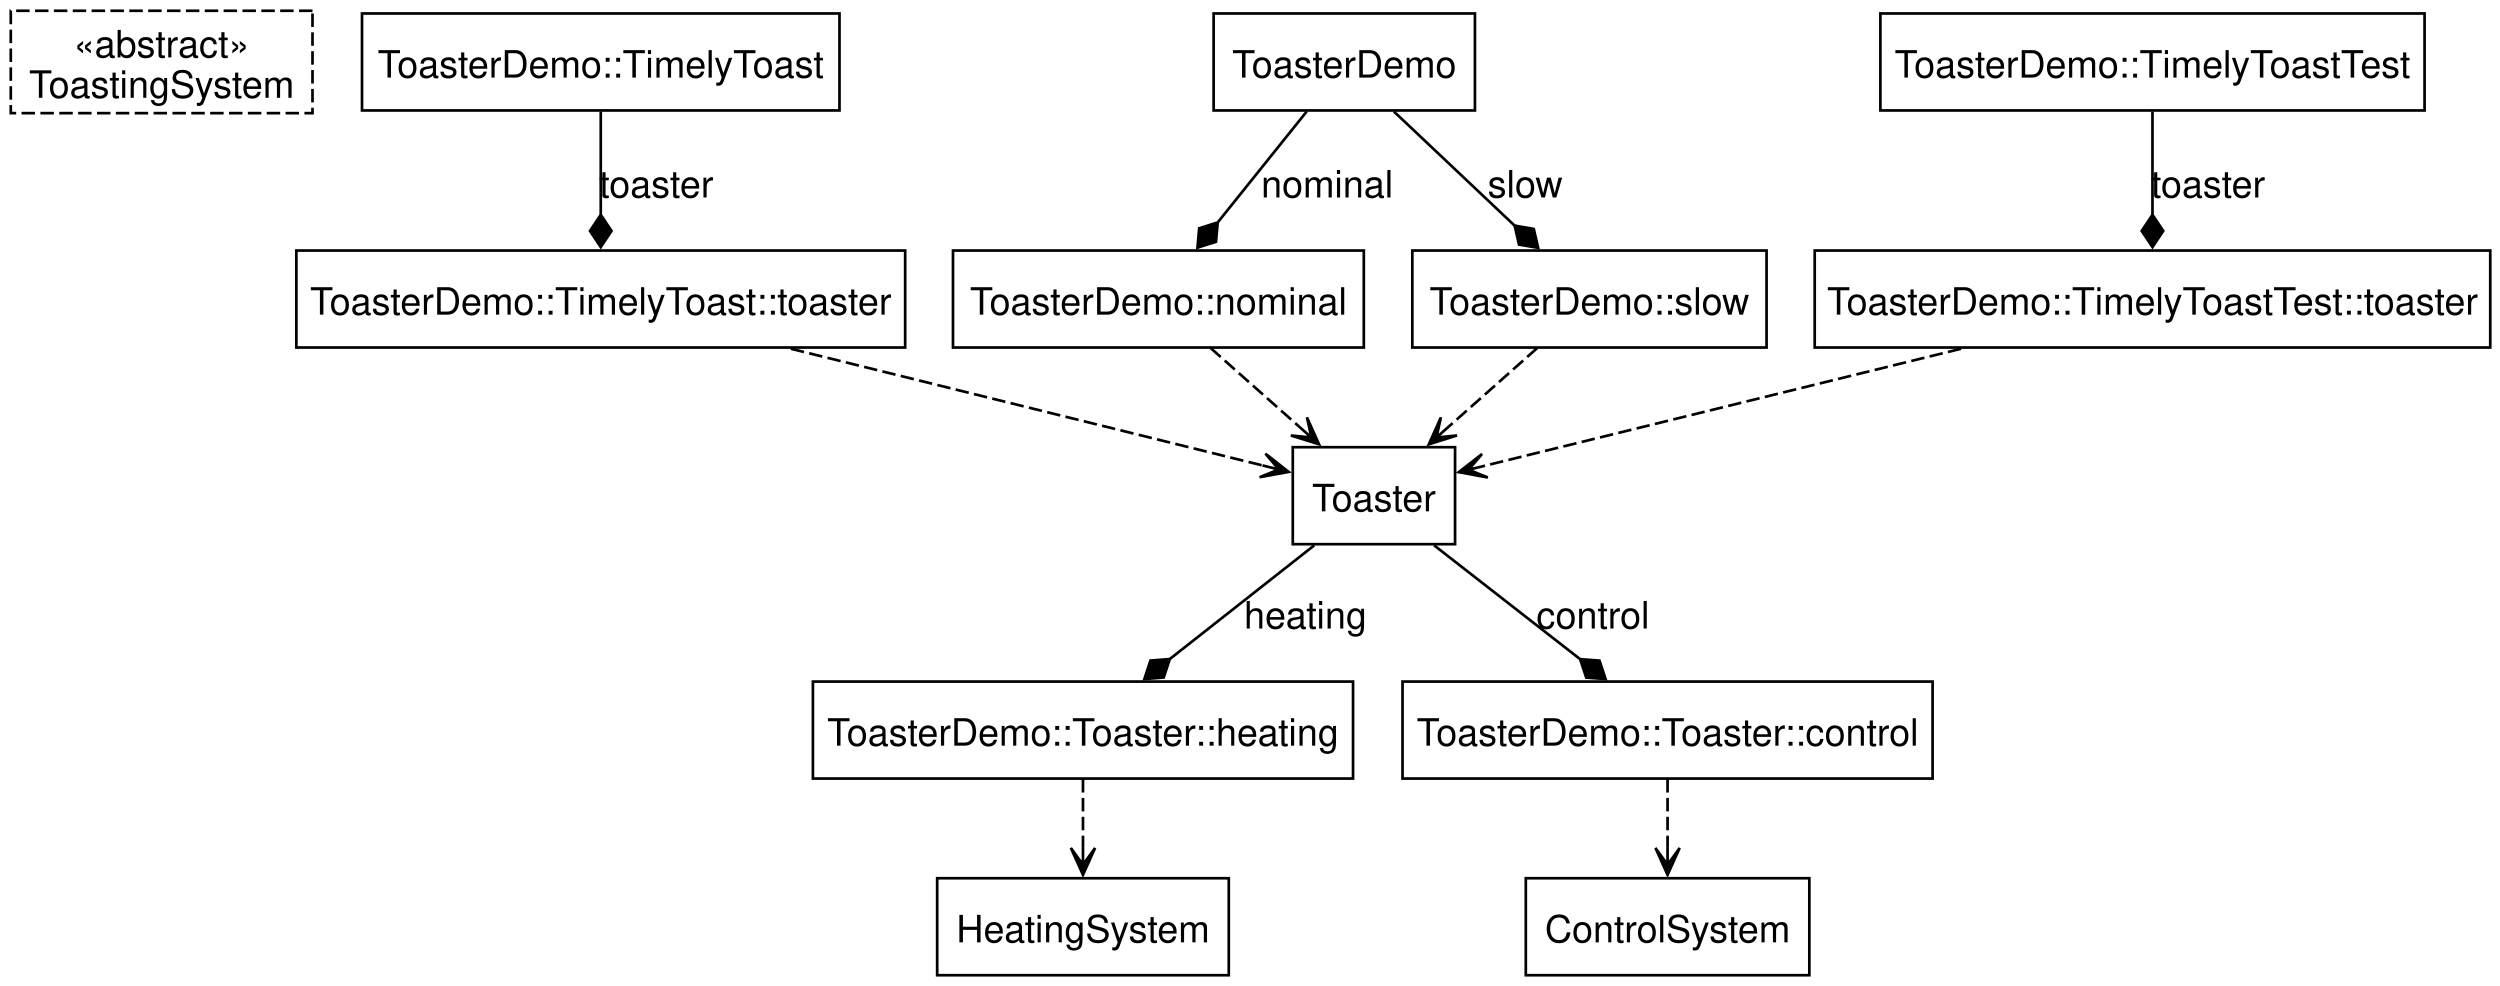
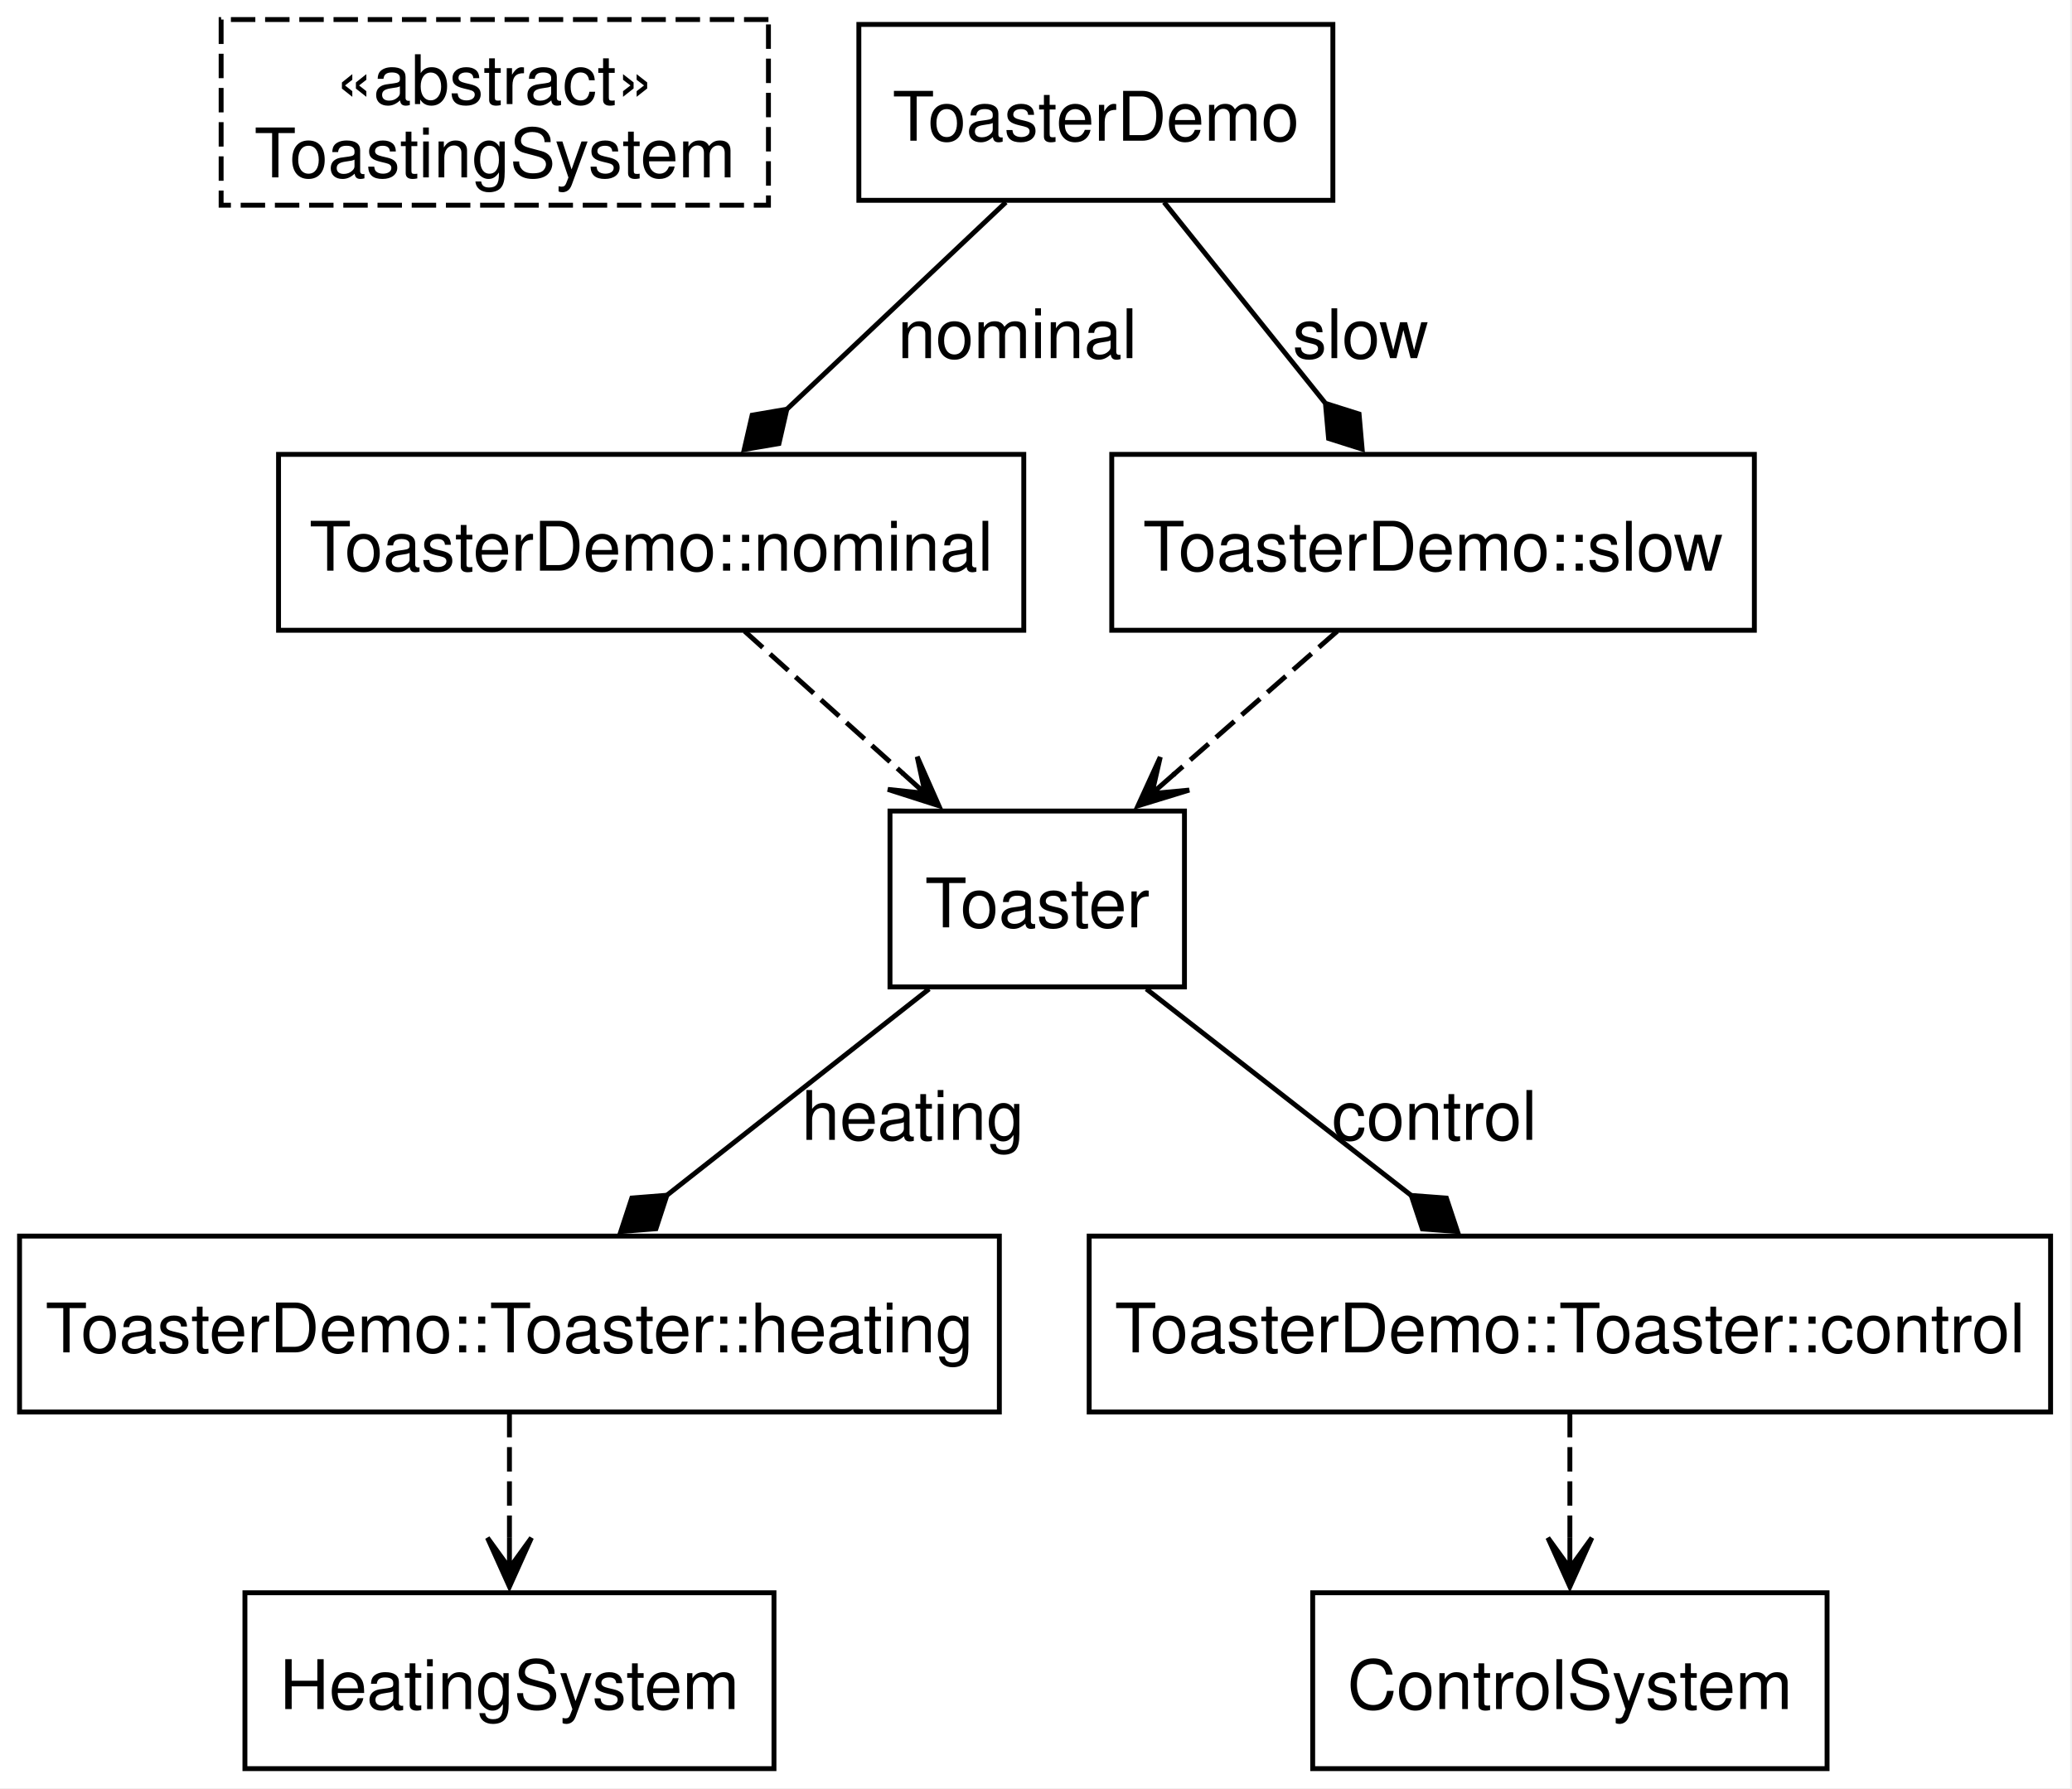
- <svg xmlns="http://www.w3.org/2000/svg" width="928pt" height="366pt" viewBox="0.00 0.00 928.00 366.00">
+ <svg xmlns="http://www.w3.org/2000/svg" width="424pt" height="366pt" viewBox="0.00 0.00 424.00 366.00">
  <g id="graph0" class="graph" transform="scale(1 1) rotate(0) translate(4 362)">
-     <polygon fill="white" stroke="none" points="-4,4 -4,-362 924.38,-362 924.38,4 -4,4" />
+     <polygon fill="white" stroke="none" points="-4,4 -4,-362 419.62,-362 419.62,4 -4,4" />
    <g id="node1" class="node">
-       <polygon fill="none" stroke="black" stroke-dasharray="5,2" points="112,-358 0,-358 0,-320 112,-320 112,-358" />
-       <text xml:space="preserve" text-anchor="middle" x="56" y="-340.7" font-family="Helvetica,sans-Serif" font-size="14.00">«abstract»</text>
-       <text xml:space="preserve" text-anchor="middle" x="56" y="-325.7" font-family="Helvetica,sans-Serif" font-size="14.00">ToastingSystem</text>
+       <polygon fill="none" stroke="black" stroke-dasharray="5,2" points="153.25,-358 41.25,-358 41.25,-320 153.25,-320 153.25,-358" />
+       <text xml:space="preserve" text-anchor="middle" x="97.25" y="-340.7" font-family="Helvetica,sans-Serif" font-size="14.00">«abstract»</text>
+       <text xml:space="preserve" text-anchor="middle" x="97.25" y="-325.7" font-family="Helvetica,sans-Serif" font-size="14.00">ToastingSystem</text>
    </g>
    <g id="node2" class="node">
-       <polygon fill="none" stroke="black" points="452.12,-36 343.88,-36 343.88,0 452.12,0 452.12,-36" />
-       <text xml:space="preserve" text-anchor="middle" x="398" y="-12.2" font-family="Helvetica,sans-Serif" font-size="14.00">HeatingSystem</text>
+       <polygon fill="none" stroke="black" points="154.38,-36 46.12,-36 46.12,0 154.38,0 154.38,-36" />
+       <text xml:space="preserve" text-anchor="middle" x="100.25" y="-12.2" font-family="Helvetica,sans-Serif" font-size="14.00">HeatingSystem</text>
    </g>
    <g id="node3" class="node">
-       <polygon fill="none" stroke="black" points="667.62,-36 562.38,-36 562.38,0 667.62,0 667.62,-36" />
-       <text xml:space="preserve" text-anchor="middle" x="615" y="-12.2" font-family="Helvetica,sans-Serif" font-size="14.00">ControlSystem</text>
+       <polygon fill="none" stroke="black" points="369.88,-36 264.62,-36 264.62,0 369.88,0 369.88,-36" />
+       <text xml:space="preserve" text-anchor="middle" x="317.25" y="-12.2" font-family="Helvetica,sans-Serif" font-size="14.00">ControlSystem</text>
    </g>
    <g id="node4" class="node">
-       <polygon fill="none" stroke="black" points="536.12,-196 475.88,-196 475.88,-160 536.12,-160 536.12,-196" />
-       <text xml:space="preserve" text-anchor="middle" x="506" y="-172.2" font-family="Helvetica,sans-Serif" font-size="14.00">Toaster</text>
+       <polygon fill="none" stroke="black" points="238.38,-196 178.12,-196 178.12,-160 238.38,-160 238.38,-196" />
+       <text xml:space="preserve" text-anchor="middle" x="208.25" y="-172.2" font-family="Helvetica,sans-Serif" font-size="14.00">Toaster</text>
    </g>
    <g id="node5" class="node">
-       <polygon fill="none" stroke="black" points="498.25,-109 297.75,-109 297.75,-73 498.25,-73 498.25,-109" />
-       <text xml:space="preserve" text-anchor="middle" x="398" y="-85.2" font-family="Helvetica,sans-Serif" font-size="14.00">ToasterDemo::Toaster::heating</text>
+       <polygon fill="none" stroke="black" points="200.5,-109 0,-109 0,-73 200.5,-73 200.5,-109" />
+       <text xml:space="preserve" text-anchor="middle" x="100.25" y="-85.2" font-family="Helvetica,sans-Serif" font-size="14.00">ToasterDemo::Toaster::heating</text>
    </g>
    <g id="edge1" class="edge">
-       <path fill="none" stroke="black" d="M483.88,-159.59C468.45,-147.45 447.6,-131.04 430.31,-117.43" />
-       <polygon fill="black" stroke="black" points="430.22,-117.36 423.04,-116.79 420.79,-109.94 427.98,-110.51 430.22,-117.36" />
-       <text xml:space="preserve" text-anchor="middle" x="480.59" y="-128.7" font-family="Helvetica,sans-Serif" font-size="14.00">heating</text>
+       <path fill="none" stroke="black" d="M186.13,-159.59C170.7,-147.45 149.85,-131.04 132.56,-117.43" />
+       <polygon fill="black" stroke="black" points="132.47,-117.36 125.29,-116.79 123.04,-109.94 130.23,-110.51 132.47,-117.36" />
+       <text xml:space="preserve" text-anchor="middle" x="182.84" y="-128.7" font-family="Helvetica,sans-Serif" font-size="14.00">heating</text>
    </g>
    <g id="node6" class="node">
-       <polygon fill="none" stroke="black" points="713.38,-109 516.62,-109 516.62,-73 713.38,-73 713.38,-109" />
-       <text xml:space="preserve" text-anchor="middle" x="615" y="-85.2" font-family="Helvetica,sans-Serif" font-size="14.00">ToasterDemo::Toaster::control</text>
+       <polygon fill="none" stroke="black" points="415.62,-109 218.88,-109 218.88,-73 415.62,-73 415.62,-109" />
+       <text xml:space="preserve" text-anchor="middle" x="317.25" y="-85.2" font-family="Helvetica,sans-Serif" font-size="14.00">ToasterDemo::Toaster::control</text>
    </g>
    <g id="edge3" class="edge">
-       <path fill="none" stroke="black" d="M528.32,-159.59C544.04,-147.33 565.34,-130.73 582.88,-117.05" />
-       <polygon fill="black" stroke="black" points="582.54,-117.32 584.81,-110.47 592,-109.94 589.73,-116.78 582.54,-117.32" />
-       <text xml:space="preserve" text-anchor="middle" x="587.28" y="-128.7" font-family="Helvetica,sans-Serif" font-size="14.00">control</text>
+       <path fill="none" stroke="black" d="M230.57,-159.59C246.29,-147.33 267.59,-130.73 285.13,-117.05" />
+       <polygon fill="black" stroke="black" points="284.79,-117.32 287.06,-110.47 294.25,-109.94 291.98,-116.78 284.79,-117.32" />
+       <text xml:space="preserve" text-anchor="middle" x="289.53" y="-128.7" font-family="Helvetica,sans-Serif" font-size="14.00">control</text>
    </g>
    <g id="edge2" class="edge">
-       <path fill="none" stroke="black" stroke-dasharray="5,2" d="M398,-72.81C398,-65.14 398,-55.89 398,-47.24" />
-       <polygon fill="black" stroke="black" points="398,-37.25 402.5,-47.25 398,-41.03 398,-47.25 398,-47.25 398,-47.25 398,-41.03 393.5,-47.25 398,-37.25" />
+       <path fill="none" stroke="black" stroke-dasharray="5,2" d="M100.25,-72.81C100.25,-65.14 100.25,-55.89 100.25,-47.24" />
+       <polygon fill="black" stroke="black" points="100.25,-37.25 104.75,-47.25 100.25,-41.03 100.25,-47.25 100.25,-47.25 100.25,-47.25 100.25,-41.03 95.75,-47.25 100.25,-37.25" />
    </g>
    <g id="edge4" class="edge">
-       <path fill="none" stroke="black" stroke-dasharray="5,2" d="M615,-72.81C615,-65.14 615,-55.89 615,-47.24" />
-       <polygon fill="black" stroke="black" points="615,-37.25 619.5,-47.25 615,-41.03 615,-47.25 615,-47.25 615,-47.25 615,-41.03 610.5,-47.25 615,-37.25" />
+       <path fill="none" stroke="black" stroke-dasharray="5,2" d="M317.25,-72.81C317.25,-65.14 317.25,-55.89 317.25,-47.24" />
+       <polygon fill="black" stroke="black" points="317.25,-37.25 321.75,-47.25 317.25,-41.03 317.25,-47.25 317.25,-47.25 317.25,-47.25 317.25,-41.03 312.75,-47.25 317.25,-37.25" />
    </g>
    <g id="node7" class="node">
-       <polygon fill="none" stroke="black" points="307.62,-357 130.38,-357 130.38,-321 307.62,-321 307.62,-357" />
-       <text xml:space="preserve" text-anchor="middle" x="219" y="-333.2" font-family="Helvetica,sans-Serif" font-size="14.00">ToasterDemo::TimelyToast</text>
+       <polygon fill="none" stroke="black" points="268.75,-357 171.75,-357 171.75,-321 268.75,-321 268.75,-357" />
+       <text xml:space="preserve" text-anchor="middle" x="220.25" y="-333.2" font-family="Helvetica,sans-Serif" font-size="14.00">ToasterDemo</text>
    </g>
    <g id="node8" class="node">
-       <polygon fill="none" stroke="black" points="332,-269 106,-269 106,-233 332,-233 332,-269" />
-       <text xml:space="preserve" text-anchor="middle" x="219" y="-245.2" font-family="Helvetica,sans-Serif" font-size="14.00">ToasterDemo::TimelyToast::toaster</text>
+       <polygon fill="none" stroke="black" points="205.5,-269 53,-269 53,-233 205.5,-233 205.5,-269" />
+       <text xml:space="preserve" text-anchor="middle" x="129.25" y="-245.2" font-family="Helvetica,sans-Serif" font-size="14.00">ToasterDemo::nominal</text>
    </g>
    <g id="edge5" class="edge">
-       <path fill="none" stroke="black" d="M219,-320.6C219,-309.64 219,-295.2 219,-282.39" />
-       <polygon fill="black" stroke="black" points="219,-282.28 215,-276.28 219,-270.28 223,-276.28 219,-282.28" />
-       <text xml:space="preserve" text-anchor="middle" x="239.62" y="-288.7" font-family="Helvetica,sans-Serif" font-size="14.00">toaster</text>
+       <path fill="none" stroke="black" d="M201.83,-320.6C188.88,-308.36 171.33,-291.77 156.73,-277.97" />
+       <polygon fill="black" stroke="black" points="157.01,-278.24 149.91,-277.02 148.29,-270 155.4,-271.21 157.01,-278.24" />
+       <text xml:space="preserve" text-anchor="middle" x="204.2" y="-288.7" font-family="Helvetica,sans-Serif" font-size="14.00">nominal</text>
+     </g>
+     <g id="node9" class="node">
+       <polygon fill="none" stroke="black" points="355,-269 223.5,-269 223.5,-233 355,-233 355,-269" />
+       <text xml:space="preserve" text-anchor="middle" x="289.25" y="-245.2" font-family="Helvetica,sans-Serif" font-size="14.00">ToasterDemo::slow</text>
+     </g>
+     <g id="edge7" class="edge">
+       <path fill="none" stroke="black" d="M234.21,-320.6C243.66,-308.82 256.33,-293.02 267.14,-279.56" />
+       <polygon fill="black" stroke="black" points="267.23,-279.44 267.87,-272.26 274.74,-270.08 274.11,-277.26 267.23,-279.44" />
+       <text xml:space="preserve" text-anchor="middle" x="274.43" y="-288.7" font-family="Helvetica,sans-Serif" font-size="14.00">slow</text>
    </g>
    <g id="edge6" class="edge">
-       <path fill="none" stroke="black" stroke-dasharray="5,2" d="M289.58,-232.54C344.62,-218.92 419.16,-200.48 464.85,-189.18" />
-       <polygon fill="black" stroke="black" points="474.35,-186.83 465.72,-193.6 470.68,-187.74 464.64,-189.23 464.64,-189.23 464.64,-189.23 470.68,-187.74 463.56,-184.86 474.35,-186.83" />
-     </g>
-     <g id="node9" class="node">
-       <polygon fill="none" stroke="black" points="543.5,-357 446.5,-357 446.5,-321 543.5,-321 543.5,-357" />
-       <text xml:space="preserve" text-anchor="middle" x="495" y="-333.2" font-family="Helvetica,sans-Serif" font-size="14.00">ToasterDemo</text>
-     </g>
-     <g id="node10" class="node">
-       <polygon fill="none" stroke="black" points="502.25,-269 349.75,-269 349.75,-233 502.25,-233 502.25,-269" />
-       <text xml:space="preserve" text-anchor="middle" x="426" y="-245.2" font-family="Helvetica,sans-Serif" font-size="14.00">ToasterDemo::nominal</text>
-     </g>
-     <g id="edge7" class="edge">
-       <path fill="none" stroke="black" d="M481.04,-320.6C471.59,-308.82 458.92,-293.02 448.11,-279.56" />
-       <polygon fill="black" stroke="black" points="448.02,-279.44 441.14,-277.26 440.51,-270.08 447.38,-272.26 448.02,-279.44" />
-       <text xml:space="preserve" text-anchor="middle" x="488.63" y="-288.7" font-family="Helvetica,sans-Serif" font-size="14.00">nominal</text>
-     </g>
-     <g id="node11" class="node">
-       <polygon fill="none" stroke="black" points="651.75,-269 520.25,-269 520.25,-233 651.75,-233 651.75,-269" />
-       <text xml:space="preserve" text-anchor="middle" x="586" y="-245.2" font-family="Helvetica,sans-Serif" font-size="14.00">ToasterDemo::slow</text>
-     </g>
-     <g id="edge9" class="edge">
-       <path fill="none" stroke="black" d="M513.42,-320.6C526.37,-308.36 543.92,-291.77 558.52,-277.97" />
-       <polygon fill="black" stroke="black" points="558.24,-278.24 559.85,-271.21 566.96,-270 565.34,-277.02 558.24,-278.24" />
-       <text xml:space="preserve" text-anchor="middle" x="562.15" y="-288.7" font-family="Helvetica,sans-Serif" font-size="14.00">slow</text>
+       <path fill="none" stroke="black" stroke-dasharray="5,2" d="M148.37,-232.81C158.1,-224.07 170.1,-213.28 180.8,-203.67" />
+       <polygon fill="black" stroke="black" points="188.12,-197.09 183.69,-207.12 185.31,-199.62 180.68,-203.77 180.68,-203.77 180.68,-203.77 185.31,-199.62 177.68,-200.43 188.12,-197.09" />
    </g>
    <g id="edge8" class="edge">
-       <path fill="none" stroke="black" stroke-dasharray="5,2" d="M445.37,-232.81C455.22,-224.07 467.37,-213.28 478.2,-203.67" />
-       <polygon fill="black" stroke="black" points="485.62,-197.08 481.13,-207.09 482.8,-199.59 478.14,-203.72 478.14,-203.72 478.14,-203.72 482.8,-199.59 475.16,-200.36 485.62,-197.08" />
-     </g>
-     <g id="edge10" class="edge">
-       <path fill="none" stroke="black" stroke-dasharray="5,2" d="M566.63,-232.81C556.78,-224.07 544.63,-213.28 533.8,-203.67" />
-       <polygon fill="black" stroke="black" points="526.38,-197.08 536.84,-200.36 529.2,-199.59 533.86,-203.72 533.86,-203.72 533.86,-203.72 529.2,-199.59 530.87,-207.09 526.38,-197.08" />
-     </g>
-     <g id="node12" class="node">
-       <polygon fill="none" stroke="black" points="896,-357 694,-357 694,-321 896,-321 896,-357" />
-       <text xml:space="preserve" text-anchor="middle" x="795" y="-333.2" font-family="Helvetica,sans-Serif" font-size="14.00">ToasterDemo::TimelyToastTest</text>
-     </g>
-     <g id="node13" class="node">
-       <polygon fill="none" stroke="black" points="920.38,-269 669.62,-269 669.62,-233 920.38,-233 920.38,-269" />
-       <text xml:space="preserve" text-anchor="middle" x="795" y="-245.2" font-family="Helvetica,sans-Serif" font-size="14.00">ToasterDemo::TimelyToastTest::toaster</text>
-     </g>
-     <g id="edge11" class="edge">
-       <path fill="none" stroke="black" d="M795,-320.6C795,-309.64 795,-295.2 795,-282.39" />
-       <polygon fill="black" stroke="black" points="795,-282.28 791,-276.28 795,-270.28 799,-276.28 795,-282.28" />
-       <text xml:space="preserve" text-anchor="middle" x="815.62" y="-288.7" font-family="Helvetica,sans-Serif" font-size="14.00">toaster</text>
-     </g>
-     <g id="edge12" class="edge">
-       <path fill="none" stroke="black" stroke-dasharray="5,2" d="M723.93,-232.54C668.35,-218.89 593.02,-200.38 547.05,-189.09" />
-       <polygon fill="black" stroke="black" points="537.49,-186.74 548.28,-184.75 541.17,-187.64 547.2,-189.12 547.2,-189.12 547.2,-189.12 541.17,-187.64 546.13,-193.49 537.49,-186.74" />
+       <path fill="none" stroke="black" stroke-dasharray="5,2" d="M269.64,-232.81C259.57,-223.98 247.12,-213.07 236.07,-203.39" />
+       <polygon fill="black" stroke="black" points="228.87,-197.08 239.36,-200.29 231.72,-199.57 236.39,-203.67 236.39,-203.67 236.39,-203.67 231.72,-199.57 233.43,-207.05 228.87,-197.08" />
    </g>
  </g>
</svg>
